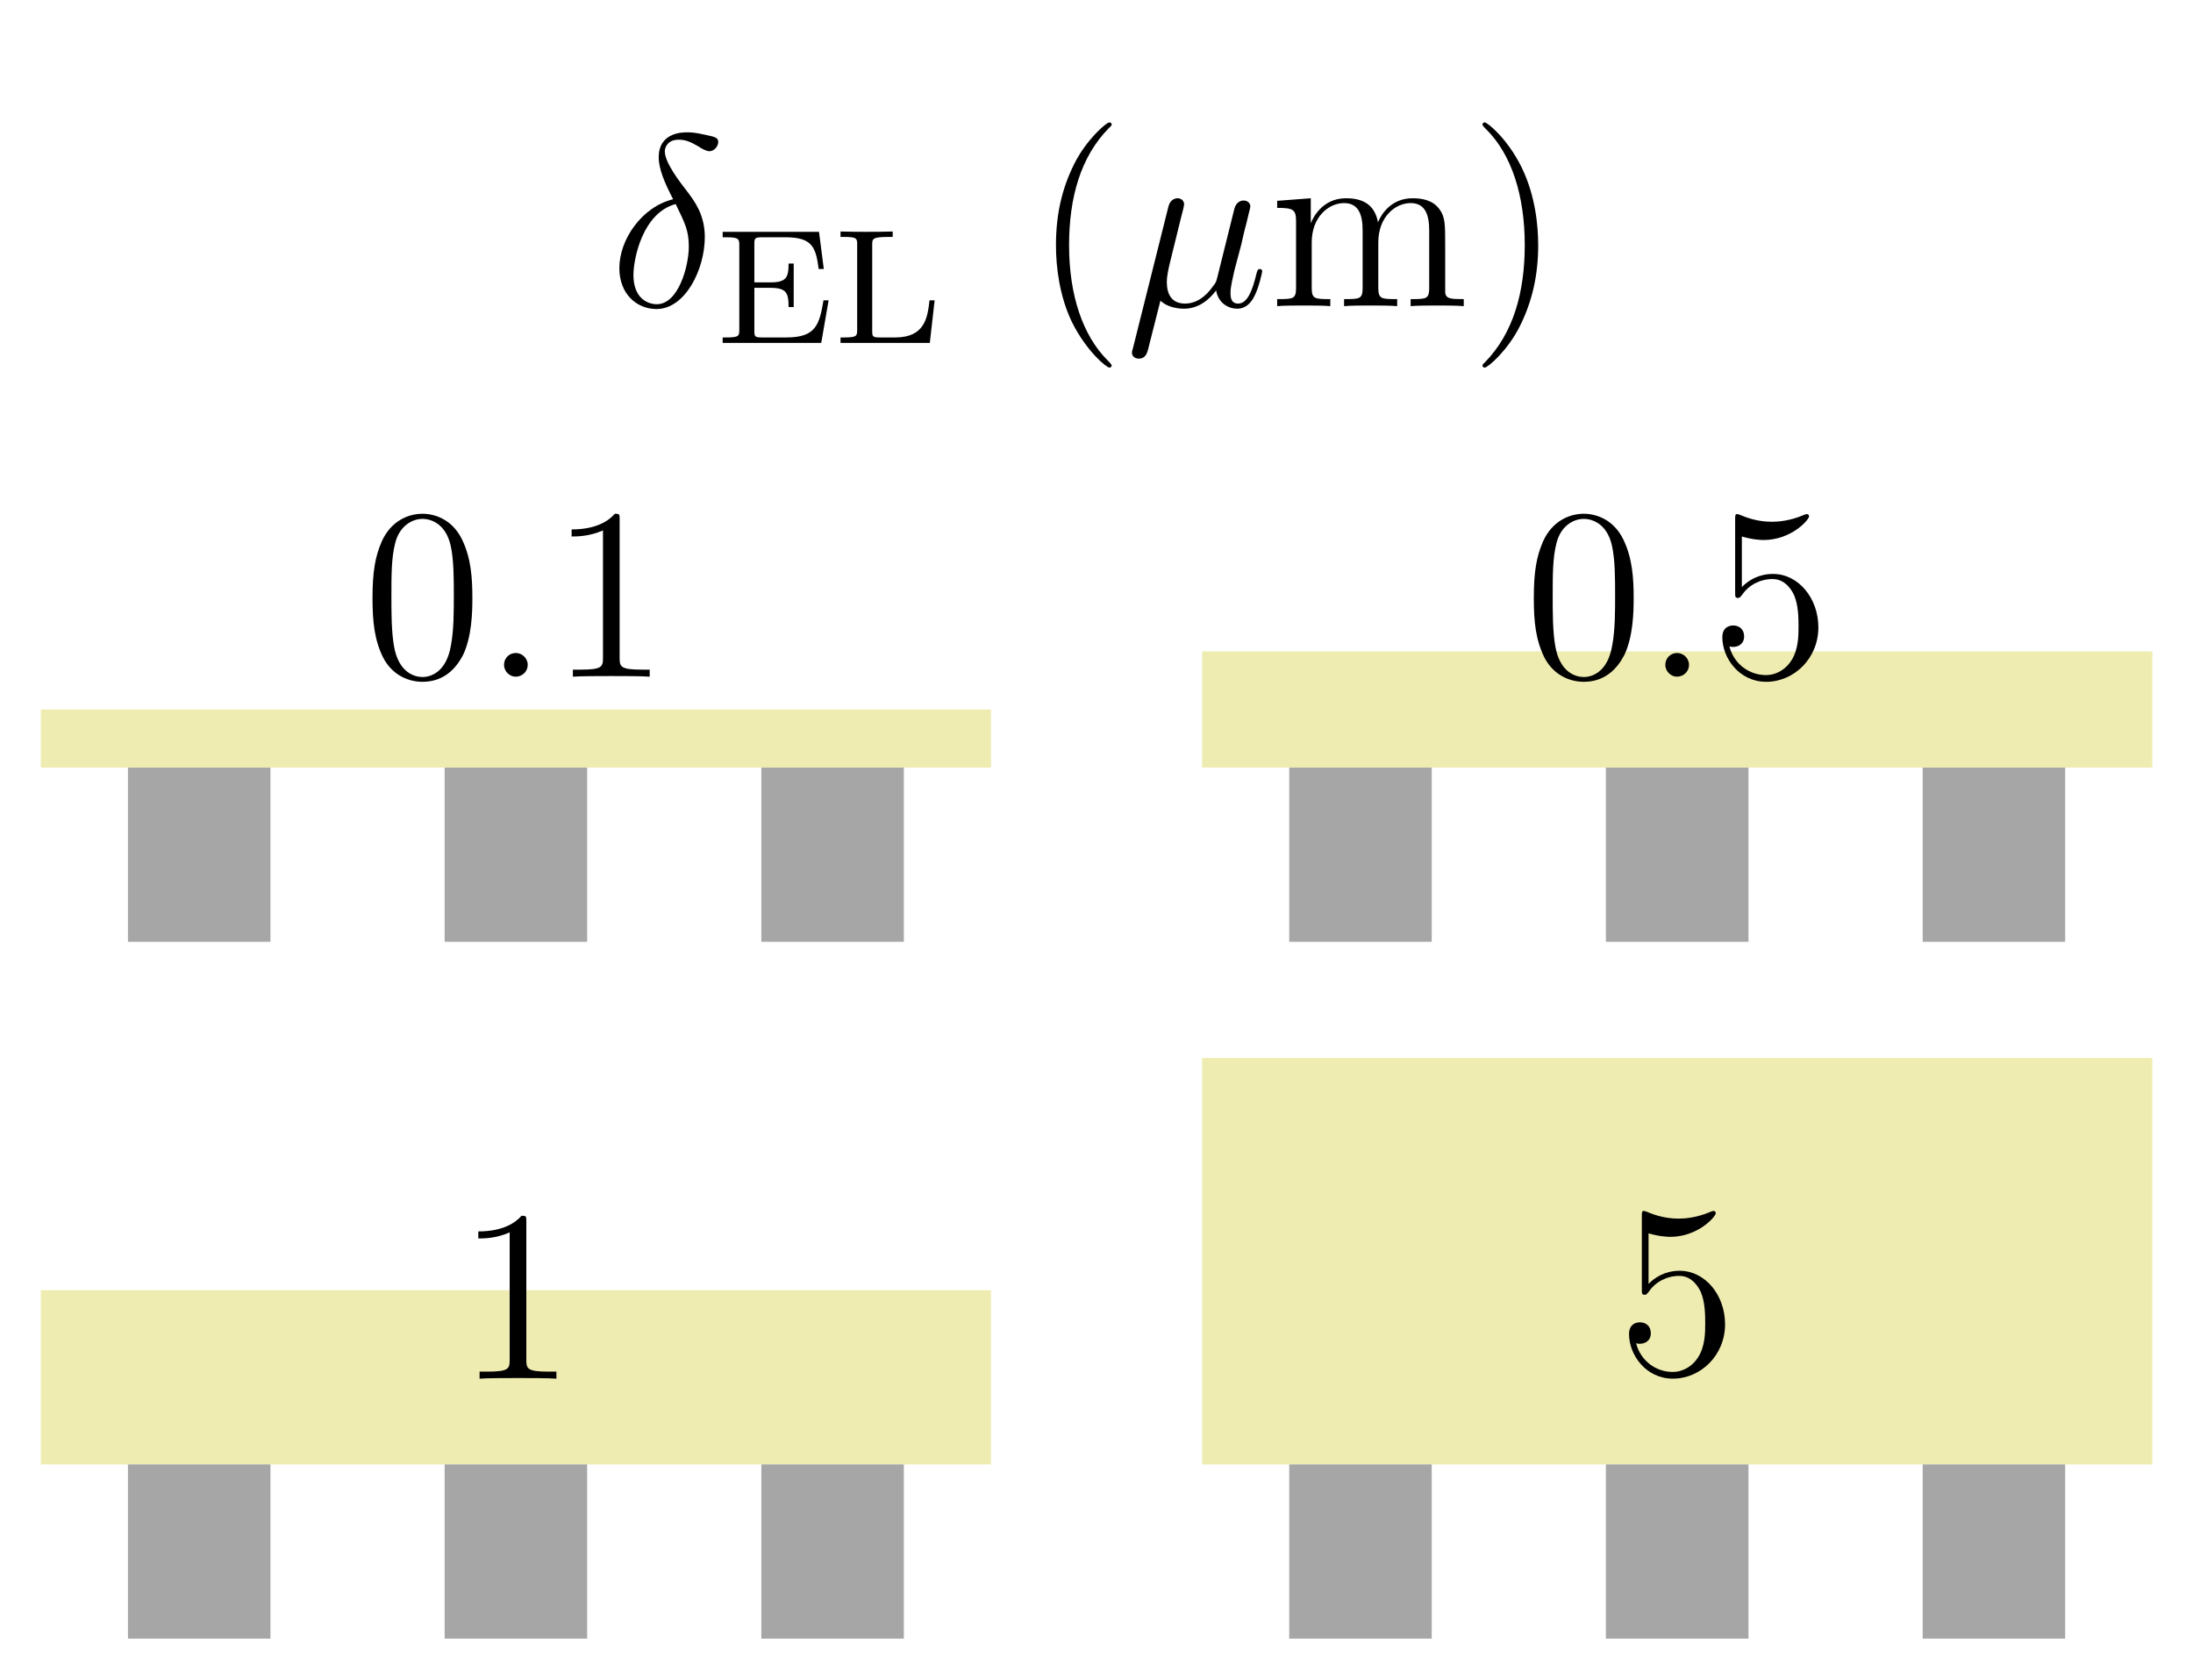
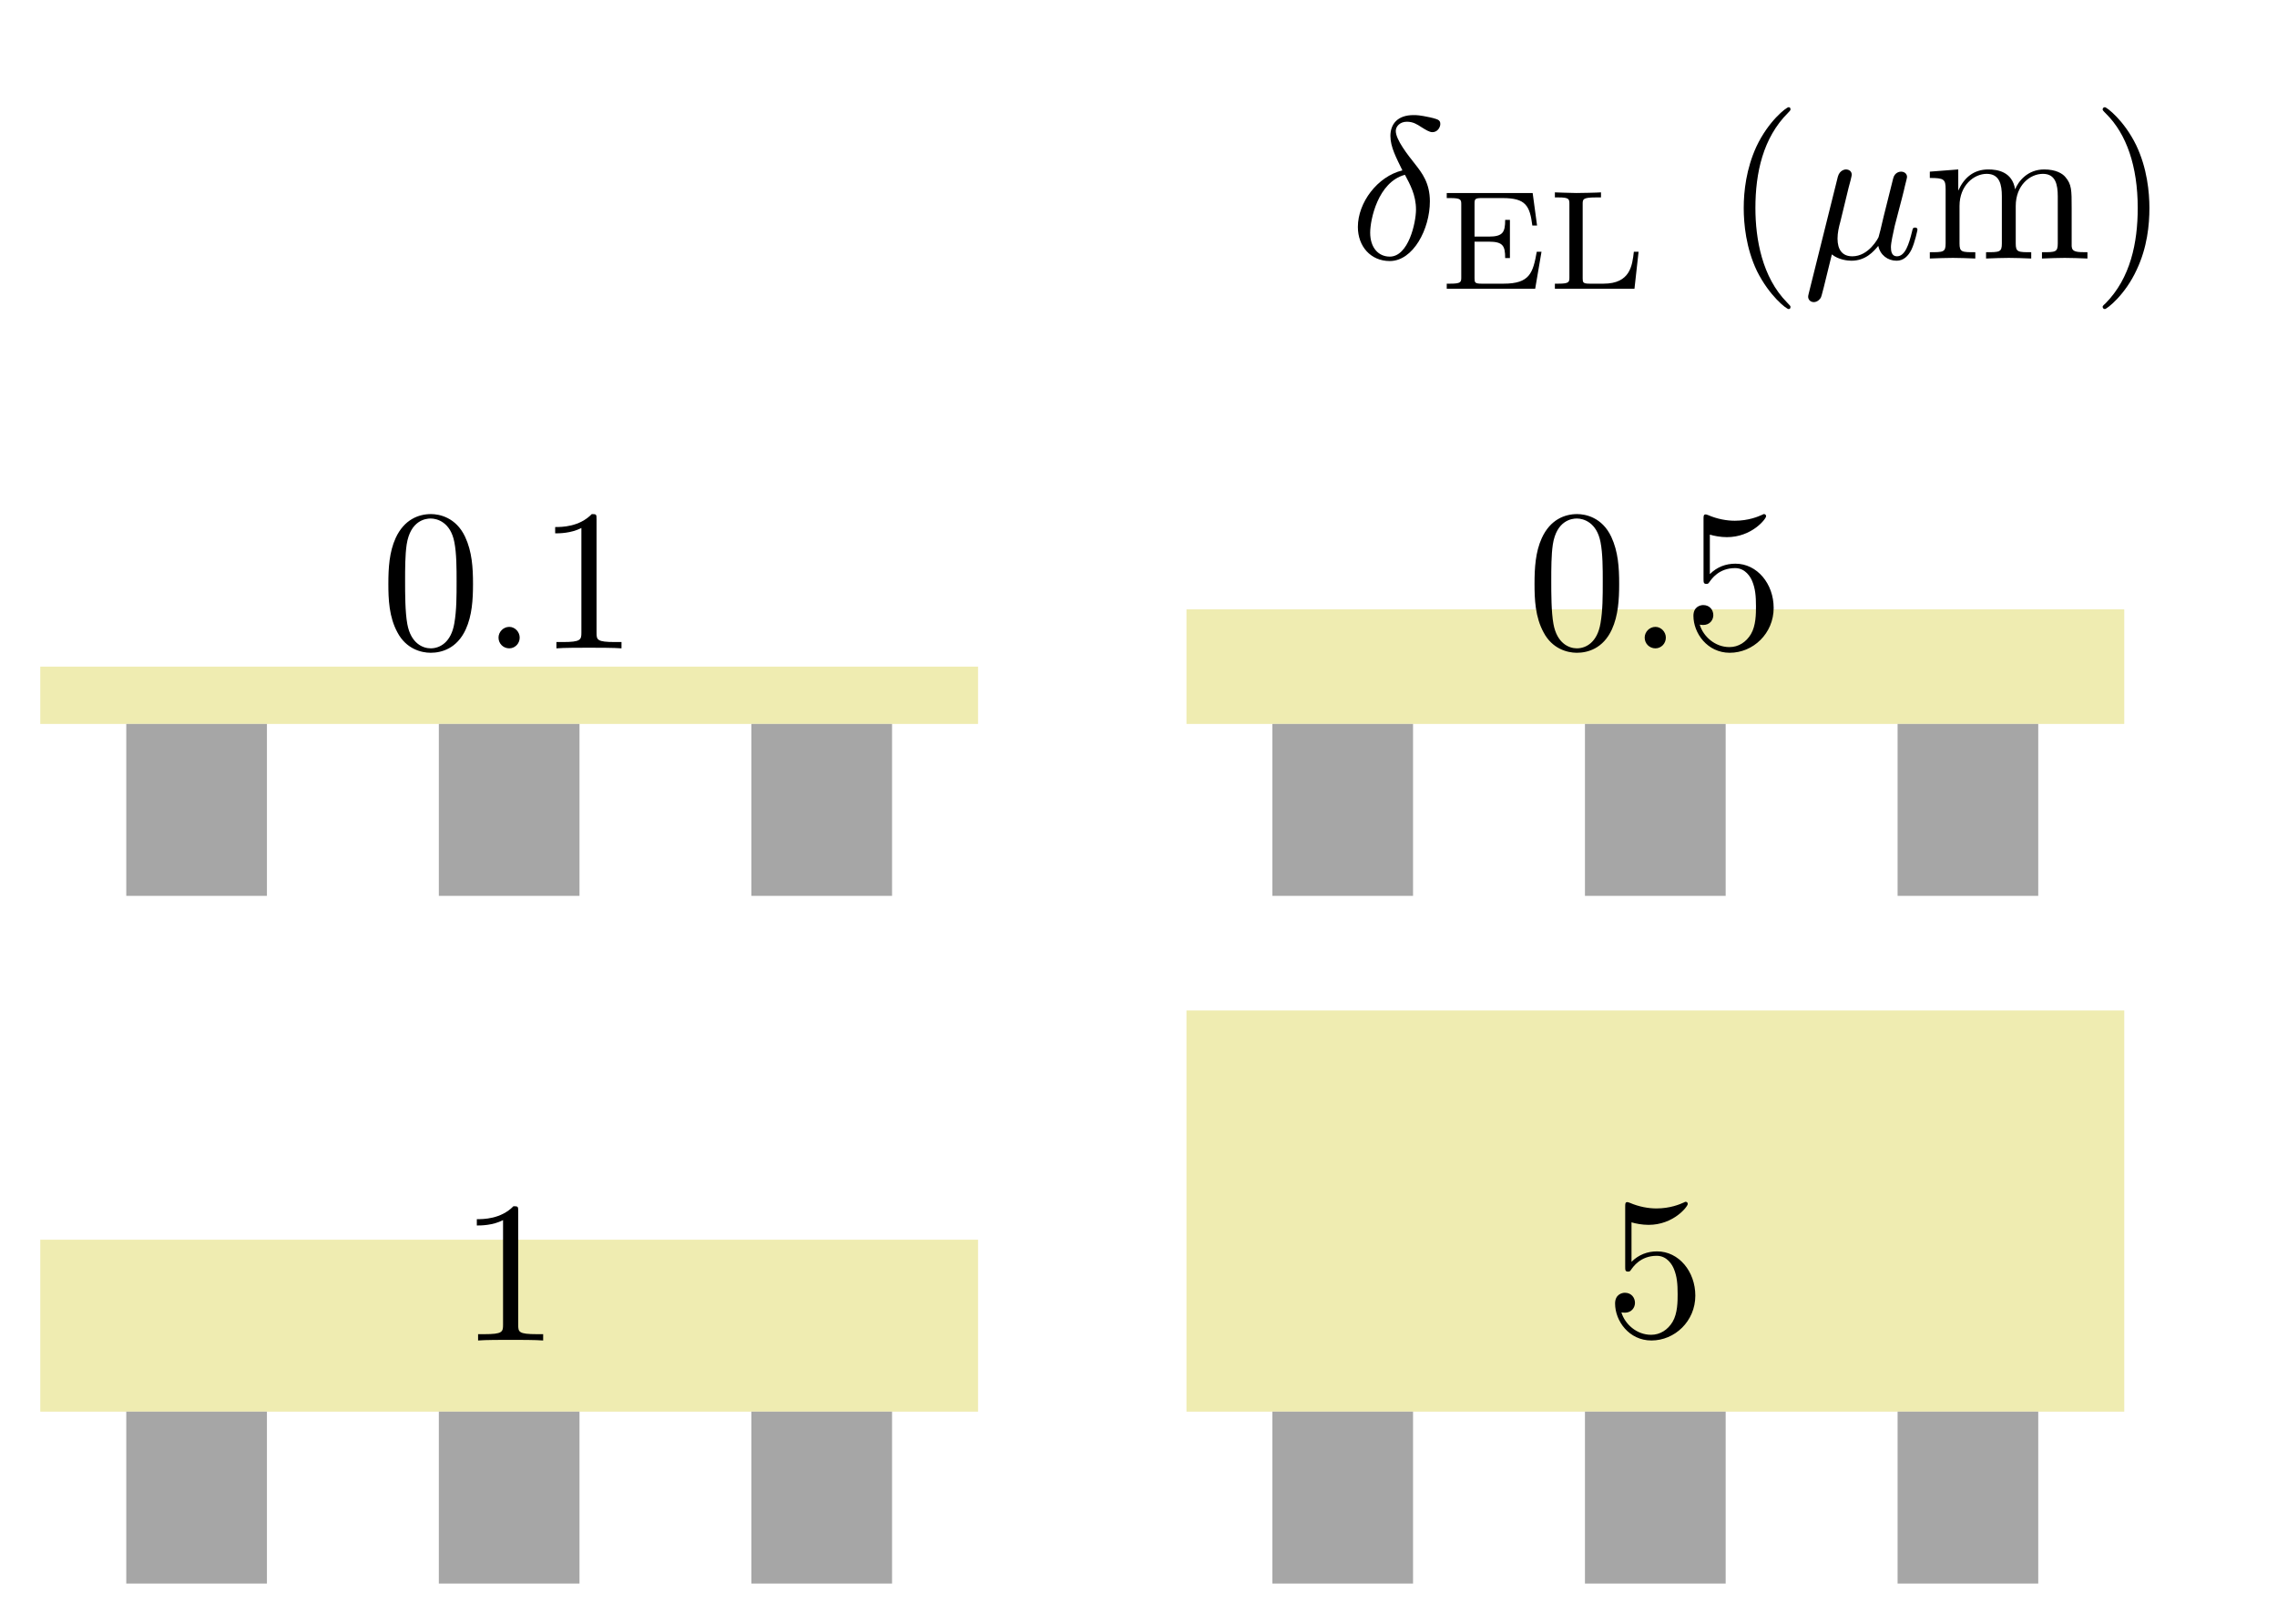
- <svg xmlns="http://www.w3.org/2000/svg" xmlns:xlink="http://www.w3.org/1999/xlink" width="107.06pt" height="81.98pt" viewBox="0 0 107.06 81.98" version="1.1" id="svg123">
+ <svg xmlns="http://www.w3.org/2000/svg" xmlns:xlink="http://www.w3.org/1999/xlink" width="112.63pt" height="80.32pt" viewBox="0 0 112.63 80.32" version="1.1" id="svg123">
  <defs id="defs41">
    <g id="g39">
      <g id="glyph-0-0" />
      <g id="glyph-0-1">
-         <path d="M 5.359 -3.828 C 5.359 -4.812 5.297 -5.781 4.859 -6.688 C 4.375 -7.688 3.516 -7.953 2.922 -7.953 C 2.234 -7.953 1.391 -7.609 0.938 -6.609 C 0.609 -5.859 0.484 -5.109 0.484 -3.828 C 0.484 -2.672 0.578 -1.797 1 -0.938 C 1.469 -0.031 2.297 0.25 2.922 0.25 C 3.953 0.25 4.547 -0.375 4.906 -1.062 C 5.328 -1.953 5.359 -3.125 5.359 -3.828 Z M 4.453 -3.969 C 4.453 -3.172 4.453 -2.266 4.312 -1.531 C 4.094 -0.219 3.328 0.016 2.922 0.016 C 2.531 0.016 1.75 -0.203 1.531 -1.5 C 1.406 -2.219 1.406 -3.125 1.406 -3.969 C 1.406 -4.953 1.406 -5.828 1.594 -6.531 C 1.797 -7.344 2.406 -7.703 2.922 -7.703 C 3.375 -7.703 4.062 -7.438 4.297 -6.406 C 4.453 -5.719 4.453 -4.781 4.453 -3.969 Z M 4.453 -3.969 " id="path3" />
+         <path d="M 4.578 -3.188 C 4.578 -3.984 4.531 -4.781 4.188 -5.516 C 3.734 -6.484 2.906 -6.641 2.5 -6.641 C 1.891 -6.641 1.172 -6.375 0.75 -5.453 C 0.438 -4.766 0.391 -3.984 0.391 -3.188 C 0.391 -2.438 0.422 -1.547 0.844 -0.781 C 1.266 0.016 2 0.219 2.484 0.219 C 3.016 0.219 3.781 0.016 4.219 -0.938 C 4.531 -1.625 4.578 -2.406 4.578 -3.188 Z M 3.766 -3.312 C 3.766 -2.562 3.766 -1.891 3.656 -1.25 C 3.5 -0.297 2.938 0 2.484 0 C 2.094 0 1.5 -0.25 1.328 -1.203 C 1.219 -1.797 1.219 -2.719 1.219 -3.312 C 1.219 -3.953 1.219 -4.609 1.297 -5.141 C 1.484 -6.328 2.234 -6.422 2.484 -6.422 C 2.812 -6.422 3.469 -6.234 3.656 -5.25 C 3.766 -4.688 3.766 -3.938 3.766 -3.312 Z M 3.766 -3.312 " id="path3" />
      </g>
      <g id="glyph-0-2">
-         <path d="M 2.203 -0.578 C 2.203 -0.906 1.922 -1.156 1.625 -1.156 C 1.281 -1.156 1.047 -0.891 1.047 -0.578 C 1.047 -0.234 1.344 0 1.609 0 C 1.938 0 2.203 -0.25 2.203 -0.578 Z M 2.203 -0.578 " id="path6" />
+         <path d="M 1.906 -0.531 C 1.906 -0.812 1.672 -1.062 1.391 -1.062 C 1.094 -1.062 0.859 -0.812 0.859 -0.531 C 0.859 -0.234 1.094 0 1.391 0 C 1.672 0 1.906 -0.234 1.906 -0.531 Z M 1.906 -0.531 " id="path6" />
      </g>
      <g id="glyph-0-3">
-         <path d="M 4.906 0 L 4.906 -0.344 L 4.531 -0.344 C 3.484 -0.344 3.438 -0.484 3.438 -0.922 L 3.438 -7.656 C 3.438 -7.938 3.438 -7.953 3.203 -7.953 C 2.922 -7.625 2.312 -7.188 1.094 -7.188 L 1.094 -6.844 C 1.359 -6.844 1.953 -6.844 2.625 -7.141 L 2.625 -0.922 C 2.625 -0.484 2.578 -0.344 1.531 -0.344 L 1.156 -0.344 L 1.156 0 C 1.484 -0.031 2.641 -0.031 3.031 -0.031 C 3.438 -0.031 4.578 -0.031 4.906 0 Z M 4.906 0 " id="path9" />
+         <path d="M 4.172 0 L 4.172 -0.312 L 3.859 -0.312 C 2.953 -0.312 2.938 -0.422 2.938 -0.781 L 2.938 -6.375 C 2.938 -6.625 2.938 -6.641 2.703 -6.641 C 2.078 -6 1.203 -6 0.891 -6 L 0.891 -5.688 C 1.094 -5.688 1.672 -5.688 2.188 -5.953 L 2.188 -0.781 C 2.188 -0.422 2.156 -0.312 1.266 -0.312 L 0.953 -0.312 L 0.953 0 C 1.297 -0.031 2.156 -0.031 2.562 -0.031 C 2.953 -0.031 3.828 -0.031 4.172 0 Z M 4.172 0 " id="path9" />
      </g>
      <g id="glyph-0-4">
-         <path d="M 5.266 -2.406 C 5.266 -3.828 4.297 -5.016 3.047 -5.016 C 2.359 -5.016 1.844 -4.703 1.531 -4.375 L 1.531 -6.844 C 2.047 -6.688 2.469 -6.672 2.594 -6.672 C 3.938 -6.672 4.812 -7.656 4.812 -7.828 C 4.812 -7.875 4.781 -7.938 4.703 -7.938 C 4.703 -7.938 4.656 -7.938 4.547 -7.891 C 3.891 -7.609 3.312 -7.562 3 -7.562 C 2.219 -7.562 1.656 -7.812 1.422 -7.906 C 1.344 -7.938 1.297 -7.938 1.297 -7.938 C 1.203 -7.938 1.203 -7.859 1.203 -7.672 L 1.203 -4.125 C 1.203 -3.906 1.203 -3.844 1.344 -3.844 C 1.406 -3.844 1.422 -3.844 1.547 -4 C 1.875 -4.484 2.438 -4.766 3.031 -4.766 C 3.672 -4.766 3.984 -4.188 4.078 -3.984 C 4.281 -3.516 4.297 -2.922 4.297 -2.469 C 4.297 -2.016 4.297 -1.344 3.953 -0.797 C 3.688 -0.375 3.234 -0.078 2.703 -0.078 C 1.906 -0.078 1.141 -0.609 0.922 -1.484 C 0.984 -1.453 1.047 -1.453 1.109 -1.453 C 1.312 -1.453 1.641 -1.562 1.641 -1.969 C 1.641 -2.312 1.406 -2.5 1.109 -2.5 C 0.891 -2.5 0.578 -2.391 0.578 -1.922 C 0.578 -0.906 1.406 0.25 2.719 0.25 C 4.078 0.25 5.266 -0.891 5.266 -2.406 Z M 5.266 -2.406 " id="path12" />
+         <path d="M 4.469 -2 C 4.469 -3.188 3.656 -4.188 2.578 -4.188 C 2.109 -4.188 1.672 -4.031 1.312 -3.672 L 1.312 -5.625 C 1.516 -5.562 1.844 -5.5 2.156 -5.5 C 3.391 -5.5 4.094 -6.406 4.094 -6.531 C 4.094 -6.594 4.062 -6.641 3.984 -6.641 C 3.984 -6.641 3.953 -6.641 3.906 -6.609 C 3.703 -6.516 3.219 -6.312 2.547 -6.312 C 2.156 -6.312 1.688 -6.391 1.219 -6.594 C 1.141 -6.625 1.109 -6.625 1.109 -6.625 C 1 -6.625 1 -6.547 1 -6.391 L 1 -3.438 C 1 -3.266 1 -3.188 1.141 -3.188 C 1.219 -3.188 1.234 -3.203 1.281 -3.266 C 1.391 -3.422 1.75 -3.969 2.562 -3.969 C 3.078 -3.969 3.328 -3.516 3.406 -3.328 C 3.562 -2.953 3.594 -2.578 3.594 -2.078 C 3.594 -1.719 3.594 -1.125 3.344 -0.703 C 3.109 -0.312 2.734 -0.062 2.281 -0.062 C 1.562 -0.062 0.984 -0.594 0.812 -1.172 C 0.844 -1.172 0.875 -1.156 0.984 -1.156 C 1.312 -1.156 1.484 -1.406 1.484 -1.641 C 1.484 -1.891 1.312 -2.141 0.984 -2.141 C 0.844 -2.141 0.5 -2.062 0.5 -1.609 C 0.5 -0.75 1.188 0.219 2.297 0.219 C 3.453 0.219 4.469 -0.734 4.469 -2 Z M 4.469 -2 " id="path12" />
      </g>
      <g id="glyph-1-0" />
      <g id="glyph-1-1">
-         <path d="M 3.109 -5.219 C 1.578 -4.844 0.484 -3.25 0.484 -1.859 C 0.484 -0.578 1.344 0.141 2.297 0.141 C 3.703 0.141 4.656 -1.797 4.656 -3.375 C 4.656 -4.453 4.156 -5.109 3.859 -5.516 C 3.422 -6.078 2.703 -7 2.703 -7.562 C 2.703 -7.766 2.859 -8.125 3.375 -8.125 C 3.75 -8.125 3.984 -8 4.344 -7.797 C 4.453 -7.719 4.719 -7.562 4.875 -7.562 C 5.125 -7.562 5.312 -7.812 5.312 -8.016 C 5.312 -8.234 5.125 -8.266 4.703 -8.359 C 4.141 -8.484 3.984 -8.484 3.781 -8.484 C 3.578 -8.484 2.406 -8.484 2.406 -7.266 C 2.406 -6.688 2.703 -6 3.109 -5.219 Z M 3.234 -4.984 C 3.688 -4.047 3.875 -3.688 3.875 -2.906 C 3.875 -1.969 3.375 -0.094 2.312 -0.094 C 1.844 -0.094 1.172 -0.406 1.172 -1.516 C 1.172 -2.297 1.609 -4.547 3.234 -4.984 Z M 3.234 -4.984 " id="path16" />
+         <path d="M 2.625 -4.359 C 1.391 -4.062 0.422 -2.766 0.422 -1.562 C 0.422 -0.594 1.062 0.125 2 0.125 C 3.156 0.125 3.984 -1.453 3.984 -2.828 C 3.984 -3.734 3.594 -4.234 3.25 -4.672 C 2.891 -5.125 2.297 -5.875 2.297 -6.312 C 2.297 -6.531 2.5 -6.766 2.844 -6.766 C 3.156 -6.766 3.344 -6.641 3.562 -6.5 C 3.766 -6.375 3.953 -6.25 4.109 -6.25 C 4.359 -6.25 4.5 -6.484 4.5 -6.656 C 4.5 -6.875 4.344 -6.891 3.984 -6.984 C 3.469 -7.094 3.328 -7.094 3.172 -7.094 C 2.391 -7.094 2.031 -6.656 2.031 -6.062 C 2.031 -5.516 2.328 -4.969 2.625 -4.359 Z M 2.75 -4.141 C 3 -3.672 3.297 -3.141 3.297 -2.422 C 3.297 -1.766 2.922 -0.094 2 -0.094 C 1.453 -0.094 1.031 -0.516 1.031 -1.281 C 1.031 -1.906 1.406 -3.781 2.75 -4.141 Z M 2.75 -4.141 " id="path16" />
      </g>
      <g id="glyph-1-2">
-         <path d="M 1.719 -0.266 C 2.016 0.016 2.469 0.125 2.875 0.125 C 3.641 0.125 4.156 -0.391 4.438 -0.766 C 4.547 -0.125 5.062 0.125 5.469 0.125 C 5.828 0.125 6.125 -0.094 6.328 -0.531 C 6.531 -0.938 6.688 -1.656 6.688 -1.703 C 6.688 -1.766 6.641 -1.812 6.578 -1.812 C 6.469 -1.812 6.453 -1.75 6.406 -1.578 C 6.234 -0.875 6 -0.125 5.516 -0.125 C 5.156 -0.125 5.141 -0.438 5.141 -0.672 C 5.141 -0.938 5.25 -1.375 5.328 -1.734 L 5.672 -3.031 C 5.719 -3.25 5.844 -3.797 5.906 -4 C 5.969 -4.297 6.109 -4.812 6.109 -4.859 C 6.109 -5.031 5.969 -5.156 5.781 -5.156 C 5.672 -5.156 5.422 -5.109 5.328 -4.75 L 4.5 -1.422 C 4.438 -1.188 4.438 -1.156 4.281 -0.969 C 4.141 -0.766 3.672 -0.125 2.922 -0.125 C 2.25 -0.125 2.031 -0.609 2.031 -1.172 C 2.031 -1.516 2.141 -1.938 2.188 -2.141 L 2.719 -4.297 C 2.781 -4.516 2.875 -4.906 2.875 -4.969 C 2.875 -5.156 2.719 -5.266 2.562 -5.266 C 2.469 -5.266 2.203 -5.234 2.109 -4.859 L 0.375 2.062 C 0.359 2.125 0.328 2.203 0.328 2.266 C 0.328 2.453 0.484 2.562 0.656 2.562 C 1 2.562 1.078 2.297 1.156 1.953 Z M 1.719 -0.266 " id="path19" />
+         <path d="M 2.297 -3.5 C 2.359 -3.703 2.453 -4.094 2.453 -4.141 C 2.453 -4.312 2.328 -4.406 2.156 -4.406 C 2.141 -4.406 1.859 -4.391 1.766 -4.047 L 0.328 1.719 C 0.297 1.844 0.297 1.859 0.297 1.891 C 0.297 2.031 0.406 2.156 0.578 2.156 C 0.781 2.156 0.906 1.969 0.922 1.938 C 0.969 1.859 1.094 1.328 1.469 -0.203 C 1.797 0.062 2.25 0.109 2.438 0.109 C 3.141 0.109 3.531 -0.344 3.766 -0.625 C 3.859 -0.172 4.234 0.109 4.672 0.109 C 5.016 0.109 5.25 -0.125 5.406 -0.438 C 5.578 -0.797 5.703 -1.406 5.703 -1.422 C 5.703 -1.531 5.609 -1.531 5.578 -1.531 C 5.484 -1.531 5.469 -1.484 5.438 -1.344 C 5.281 -0.703 5.094 -0.109 4.688 -0.109 C 4.422 -0.109 4.391 -0.375 4.391 -0.562 C 4.391 -0.781 4.5 -1.25 4.578 -1.609 L 4.859 -2.688 C 4.891 -2.828 5 -3.203 5.031 -3.359 C 5.078 -3.594 5.188 -3.969 5.188 -4.031 C 5.188 -4.203 5.047 -4.297 4.891 -4.297 C 4.844 -4.297 4.578 -4.281 4.5 -3.953 L 4.031 -2.078 C 3.922 -1.578 3.812 -1.172 3.781 -1.062 C 3.766 -1.016 3.297 -0.109 2.484 -0.109 C 1.984 -0.109 1.75 -0.438 1.75 -0.984 C 1.75 -1.266 1.812 -1.547 1.891 -1.828 Z M 2.297 -3.5 " id="path19" />
      </g>
      <g id="glyph-2-0" />
      <g id="glyph-2-1">
-         <path d="M 5.516 -2.078 L 5.266 -2.078 C 5.062 -0.875 4.891 -0.266 3.453 -0.266 L 2.266 -0.266 C 1.906 -0.266 1.891 -0.312 1.891 -0.594 L 1.891 -2.688 L 2.656 -2.688 C 3.453 -2.688 3.562 -2.453 3.562 -1.75 L 3.812 -1.75 L 3.812 -3.875 L 3.562 -3.875 C 3.562 -3.188 3.453 -2.953 2.656 -2.953 L 1.891 -2.953 L 1.891 -4.828 C 1.891 -5.094 1.906 -5.156 2.266 -5.156 L 3.406 -5.156 C 4.719 -5.156 4.891 -4.672 5.031 -3.609 L 5.281 -3.609 L 5.047 -5.422 L 0.344 -5.422 L 0.344 -5.156 L 0.531 -5.156 C 1.141 -5.156 1.156 -5.062 1.156 -4.766 L 1.156 -0.641 C 1.156 -0.344 1.141 -0.266 0.531 -0.266 L 0.344 -0.266 L 0.344 0 L 5.156 0 Z M 5.516 -2.078 " id="path23" />
+         <path d="M 5.078 -1.828 L 4.844 -1.828 C 4.656 -0.781 4.5 -0.25 3.203 -0.25 L 2.109 -0.25 C 1.781 -0.25 1.766 -0.312 1.766 -0.516 L 1.766 -2.328 L 2.469 -2.328 C 3.172 -2.328 3.281 -2.125 3.281 -1.516 L 3.516 -1.516 L 3.516 -3.406 L 3.281 -3.406 C 3.281 -2.797 3.172 -2.578 2.469 -2.578 L 1.766 -2.578 L 1.766 -4.203 C 1.766 -4.422 1.781 -4.484 2.109 -4.484 L 3.156 -4.484 C 4.297 -4.484 4.5 -4.109 4.625 -3.125 L 4.859 -3.125 L 4.641 -4.734 L 0.391 -4.734 L 0.391 -4.484 L 0.562 -4.484 C 1.094 -4.484 1.109 -4.406 1.109 -4.172 L 1.109 -0.562 C 1.109 -0.328 1.094 -0.25 0.562 -0.25 L 0.391 -0.25 L 0.391 0 L 4.766 0 Z M 5.078 -1.828 " id="path23" />
      </g>
      <g id="glyph-2-2">
-         <path d="M 4.938 -2.078 L 4.688 -2.078 C 4.594 -1.25 4.469 -0.266 3.016 -0.266 L 2.266 -0.266 C 1.906 -0.266 1.891 -0.312 1.891 -0.594 L 1.891 -4.797 C 1.891 -5.062 1.891 -5.172 2.641 -5.172 L 2.891 -5.172 L 2.891 -5.438 C 2.531 -5.422 1.953 -5.422 1.578 -5.422 C 1.047 -5.422 1.031 -5.422 0.344 -5.438 L 0.344 -5.172 L 0.531 -5.172 C 1.141 -5.172 1.156 -5.094 1.156 -4.797 L 1.156 -0.641 C 1.156 -0.344 1.141 -0.266 0.531 -0.266 L 0.344 -0.266 L 0.344 0 L 4.703 0 Z M 4.938 -2.078 " id="path26" />
+         <path d="M 4.531 -1.828 L 4.297 -1.828 C 4.219 -1.156 4.125 -0.25 2.797 -0.25 L 2.109 -0.25 C 1.781 -0.25 1.766 -0.312 1.766 -0.516 L 1.766 -4.188 C 1.766 -4.422 1.766 -4.516 2.422 -4.516 L 2.672 -4.516 L 2.672 -4.766 C 2.516 -4.75 1.625 -4.734 1.453 -4.734 C 1.188 -4.734 0.391 -4.766 0.391 -4.766 L 0.391 -4.516 L 0.562 -4.516 C 1.094 -4.516 1.109 -4.438 1.109 -4.188 L 1.109 -0.562 C 1.109 -0.328 1.094 -0.25 0.562 -0.25 L 0.391 -0.25 L 0.391 0 L 4.328 0 Z M 4.531 -1.828 " id="path26" />
      </g>
      <g id="glyph-3-0" />
      <g id="glyph-3-1">
-         <path d="M 3.891 2.906 C 3.891 2.875 3.891 2.844 3.688 2.641 C 2.484 1.438 1.812 -0.531 1.812 -2.969 C 1.812 -5.297 2.375 -7.297 3.766 -8.703 C 3.891 -8.812 3.891 -8.828 3.891 -8.875 C 3.891 -8.938 3.828 -8.969 3.781 -8.969 C 3.625 -8.969 2.641 -8.109 2.062 -6.938 C 1.453 -5.719 1.172 -4.453 1.172 -2.969 C 1.172 -1.906 1.344 -0.484 1.953 0.781 C 2.672 2.219 3.641 3 3.781 3 C 3.828 3 3.891 2.969 3.891 2.906 Z M 3.891 2.906 " id="path30" />
+         <path d="M 3.297 2.391 C 3.297 2.359 3.297 2.344 3.125 2.172 C 1.891 0.922 1.562 -0.969 1.562 -2.5 C 1.562 -4.234 1.938 -5.969 3.172 -7.203 C 3.297 -7.328 3.297 -7.344 3.297 -7.375 C 3.297 -7.453 3.266 -7.484 3.203 -7.484 C 3.094 -7.484 2.203 -6.797 1.609 -5.531 C 1.109 -4.438 0.984 -3.328 0.984 -2.5 C 0.984 -1.719 1.094 -0.516 1.641 0.625 C 2.25 1.844 3.094 2.5 3.203 2.5 C 3.266 2.5 3.297 2.469 3.297 2.391 Z M 3.297 2.391 " id="path30" />
      </g>
      <g id="glyph-3-2">
-         <path d="M 8.578 -2.906 C 8.578 -4.016 8.578 -4.344 8.297 -4.734 C 7.953 -5.203 7.391 -5.266 6.984 -5.266 C 5.984 -5.266 5.484 -4.547 5.297 -4.094 C 5.125 -5.016 4.484 -5.266 3.734 -5.266 C 2.562 -5.266 2.109 -4.281 2.016 -4.047 L 2.016 -5.266 L 0.375 -5.141 L 0.375 -4.797 C 1.188 -4.797 1.297 -4.703 1.297 -4.125 L 1.297 -0.891 C 1.297 -0.344 1.156 -0.344 0.375 -0.344 L 0.375 0 C 0.688 -0.031 1.344 -0.031 1.672 -0.031 C 2.016 -0.031 2.672 -0.031 2.969 0 L 2.969 -0.344 C 2.219 -0.344 2.062 -0.344 2.062 -0.891 L 2.062 -3.109 C 2.062 -4.359 2.891 -5.031 3.641 -5.031 C 4.375 -5.031 4.547 -4.422 4.547 -3.688 L 4.547 -0.891 C 4.547 -0.344 4.406 -0.344 3.641 -0.344 L 3.641 0 C 3.938 -0.031 4.594 -0.031 4.922 -0.031 C 5.266 -0.031 5.922 -0.031 6.234 0 L 6.234 -0.344 C 5.469 -0.344 5.312 -0.344 5.312 -0.891 L 5.312 -3.109 C 5.312 -4.359 6.141 -5.031 6.891 -5.031 C 7.625 -5.031 7.797 -4.422 7.797 -3.688 L 7.797 -0.891 C 7.797 -0.344 7.656 -0.344 6.891 -0.344 L 6.891 0 C 7.203 -0.031 7.844 -0.031 8.172 -0.031 C 8.516 -0.031 9.172 -0.031 9.484 0 L 9.484 -0.344 C 8.875 -0.344 8.578 -0.344 8.578 -0.703 Z M 8.578 -2.906 " id="path33" />
+         <path d="M 1.094 -3.422 L 1.094 -0.75 C 1.094 -0.312 0.984 -0.312 0.312 -0.312 L 0.312 0 C 0.672 -0.016 1.172 -0.031 1.453 -0.031 C 1.703 -0.031 2.219 -0.016 2.562 0 L 2.562 -0.312 C 1.891 -0.312 1.781 -0.312 1.781 -0.75 L 1.781 -2.594 C 1.781 -3.625 2.5 -4.188 3.125 -4.188 C 3.766 -4.188 3.875 -3.656 3.875 -3.078 L 3.875 -0.75 C 3.875 -0.312 3.766 -0.312 3.094 -0.312 L 3.094 0 C 3.438 -0.016 3.953 -0.031 4.219 -0.031 C 4.469 -0.031 5 -0.016 5.328 0 L 5.328 -0.312 C 4.672 -0.312 4.562 -0.312 4.562 -0.75 L 4.562 -2.594 C 4.562 -3.625 5.266 -4.188 5.906 -4.188 C 6.531 -4.188 6.641 -3.656 6.641 -3.078 L 6.641 -0.75 C 6.641 -0.312 6.531 -0.312 5.859 -0.312 L 5.859 0 C 6.203 -0.016 6.719 -0.031 6.984 -0.031 C 7.25 -0.031 7.766 -0.016 8.109 0 L 8.109 -0.312 C 7.594 -0.312 7.344 -0.312 7.328 -0.609 L 7.328 -2.516 C 7.328 -3.375 7.328 -3.672 7.016 -4.031 C 6.875 -4.203 6.547 -4.406 5.969 -4.406 C 5.141 -4.406 4.688 -3.812 4.531 -3.422 C 4.391 -4.297 3.656 -4.406 3.203 -4.406 C 2.469 -4.406 2 -3.984 1.719 -3.359 L 1.719 -4.406 L 0.312 -4.297 L 0.312 -3.984 C 1.016 -3.984 1.094 -3.922 1.094 -3.422 Z M 1.094 -3.422 " id="path33" />
      </g>
      <g id="glyph-3-3">
-         <path d="M 3.375 -2.969 C 3.375 -3.891 3.25 -5.359 2.578 -6.75 C 1.875 -8.188 0.891 -8.969 0.766 -8.969 C 0.719 -8.969 0.656 -8.938 0.656 -8.875 C 0.656 -8.828 0.656 -8.812 0.859 -8.609 C 2.062 -7.406 2.719 -5.422 2.719 -2.984 C 2.719 -0.672 2.156 1.328 0.781 2.734 C 0.656 2.844 0.656 2.875 0.656 2.906 C 0.656 2.969 0.719 3 0.766 3 C 0.922 3 1.906 2.141 2.484 0.969 C 3.094 -0.25 3.375 -1.547 3.375 -2.969 Z M 3.375 -2.969 " id="path36" />
+         <path d="M 2.875 -2.5 C 2.875 -3.266 2.766 -4.469 2.219 -5.609 C 1.625 -6.828 0.766 -7.484 0.672 -7.484 C 0.609 -7.484 0.562 -7.438 0.562 -7.375 C 0.562 -7.344 0.562 -7.328 0.75 -7.141 C 1.734 -6.156 2.297 -4.578 2.297 -2.5 C 2.297 -0.781 1.938 0.969 0.703 2.219 C 0.562 2.344 0.562 2.359 0.562 2.391 C 0.562 2.453 0.609 2.5 0.672 2.5 C 0.766 2.5 1.672 1.812 2.25 0.547 C 2.766 -0.547 2.875 -1.656 2.875 -2.5 Z M 2.875 -2.5 " id="path36" />
      </g>
    </g>
  </defs>
-   <path fill-rule="nonzero" fill="rgb(90.999%, 89.4%, 56.499%)" fill-opacity="0.7" d="M 1.992 37.469 L 1.992 34.633 L 48.379 34.633 L 48.379 37.469 Z M 1.992 37.469 " id="path43" />
-   <path fill-rule="nonzero" fill="rgb(65.099%, 65.099%, 65.099%)" fill-opacity="1" d="M 6.246 37.469 L 6.246 45.973 L 13.203 45.973 L 13.203 37.469 Z M 6.246 37.469 " id="path45" />
-   <path fill-rule="nonzero" fill="rgb(65.099%, 65.099%, 65.099%)" fill-opacity="1" d="M 21.707 37.469 L 21.707 45.973 L 28.664 45.973 L 28.664 37.469 Z M 21.707 37.469 " id="path47" />
-   <path fill-rule="nonzero" fill="rgb(65.099%, 65.099%, 65.099%)" fill-opacity="1" d="M 37.168 37.469 L 37.168 45.973 L 44.125 45.973 L 44.125 37.469 Z M 37.168 37.469 " id="path49" />
+   <path fill-rule="nonzero" fill="rgb(90.999%, 89.4%, 56.499%)" fill-opacity="0.7" d="M 1.992 35.809 L 1.992 32.973 L 48.379 32.973 L 48.379 35.809 Z M 1.992 35.809 " id="path43" />
+   <path fill-rule="nonzero" fill="rgb(65.099%, 65.099%, 65.099%)" fill-opacity="1" d="M 6.246 35.809 L 6.246 44.312 L 13.203 44.312 L 13.203 35.809 Z M 6.246 35.809 " id="path45" />
+   <path fill-rule="nonzero" fill="rgb(65.099%, 65.099%, 65.099%)" fill-opacity="1" d="M 21.707 35.809 L 21.707 44.312 L 28.664 44.312 L 28.664 35.809 Z M 21.707 35.809 " id="path47" />
+   <path fill-rule="nonzero" fill="rgb(65.099%, 65.099%, 65.099%)" fill-opacity="1" d="M 37.168 35.809 L 37.168 44.312 L 44.125 44.312 L 44.125 35.809 Z M 37.168 35.809 " id="path49" />
  <g fill="rgb(0%, 0%, 0%)" fill-opacity="1" id="g57">
-     <use xlink:href="#glyph-0-1" x="17.702" y="33.032" id="use51" />
-     <use xlink:href="#glyph-0-2" x="23.56" y="33.032" id="use53" />
-     <use xlink:href="#glyph-0-3" x="26.812" y="33.032" id="use55" />
+     <use xlink:href="#glyph-0-1" x="18.819" y="32.069" id="use51" />
+     <use xlink:href="#glyph-0-2" x="23.8" y="32.069" id="use53" />
+     <use xlink:href="#glyph-0-3" x="26.57" y="32.069" id="use55" />
  </g>
-   <path fill-rule="nonzero" fill="rgb(90.999%, 89.4%, 56.499%)" fill-opacity="0.7" d="M 58.688 37.469 L 58.688 31.797 L 105.074 31.797 L 105.074 37.469 Z M 58.688 37.469 " id="path59" />
-   <path fill-rule="nonzero" fill="rgb(65.099%, 65.099%, 65.099%)" fill-opacity="1" d="M 62.938 37.469 L 62.938 45.973 L 69.895 45.973 L 69.895 37.469 Z M 62.938 37.469 " id="path61" />
-   <path fill-rule="nonzero" fill="rgb(65.099%, 65.099%, 65.099%)" fill-opacity="1" d="M 78.398 37.469 L 78.398 45.973 L 85.359 45.973 L 85.359 37.469 Z M 78.398 37.469 " id="path63" />
-   <path fill-rule="nonzero" fill="rgb(65.099%, 65.099%, 65.099%)" fill-opacity="1" d="M 93.863 37.469 L 93.863 45.973 L 100.82 45.973 L 100.82 37.469 Z M 93.863 37.469 " id="path65" />
+   <path fill-rule="nonzero" fill="rgb(90.999%, 89.4%, 56.499%)" fill-opacity="0.7" d="M 58.688 35.809 L 58.688 30.141 L 105.074 30.141 L 105.074 35.809 Z M 58.688 35.809 " id="path59" />
+   <path fill-rule="nonzero" fill="rgb(65.099%, 65.099%, 65.099%)" fill-opacity="1" d="M 62.938 35.809 L 62.938 44.312 L 69.895 44.312 L 69.895 35.809 Z M 62.938 35.809 " id="path61" />
+   <path fill-rule="nonzero" fill="rgb(65.099%, 65.099%, 65.099%)" fill-opacity="1" d="M 78.398 35.809 L 78.398 44.312 L 85.359 44.312 L 85.359 35.809 Z M 78.398 35.809 " id="path63" />
+   <path fill-rule="nonzero" fill="rgb(65.099%, 65.099%, 65.099%)" fill-opacity="1" d="M 93.863 35.809 L 93.863 44.312 L 100.82 44.312 L 100.82 35.809 Z M 93.863 35.809 " id="path65" />
  <g fill="rgb(0%, 0%, 0%)" fill-opacity="1" id="g73">
-     <use xlink:href="#glyph-0-1" x="74.395" y="33.032" id="use67" />
-     <use xlink:href="#glyph-0-2" x="80.253" y="33.032" id="use69" />
-     <use xlink:href="#glyph-0-4" x="83.505" y="33.032" id="use71" />
+     <use xlink:href="#glyph-0-1" x="75.513" y="32.069" id="use67" />
+     <use xlink:href="#glyph-0-2" x="80.494" y="32.069" id="use69" />
+     <use xlink:href="#glyph-0-4" x="83.264" y="32.069" id="use71" />
  </g>
-   <path fill-rule="nonzero" fill="rgb(90.999%, 89.4%, 56.499%)" fill-opacity="0.7" d="M 1.992 71.484 L 1.992 62.98 L 48.379 62.98 L 48.379 71.484 Z M 1.992 71.484 " id="path75" />
-   <path fill-rule="nonzero" fill="rgb(65.099%, 65.099%, 65.099%)" fill-opacity="1" d="M 6.246 71.484 L 6.246 79.988 L 13.203 79.988 L 13.203 71.484 Z M 6.246 71.484 " id="path77" />
-   <path fill-rule="nonzero" fill="rgb(65.099%, 65.099%, 65.099%)" fill-opacity="1" d="M 21.707 71.484 L 21.707 79.988 L 28.664 79.988 L 28.664 71.484 Z M 21.707 71.484 " id="path79" />
-   <path fill-rule="nonzero" fill="rgb(65.099%, 65.099%, 65.099%)" fill-opacity="1" d="M 37.168 71.484 L 37.168 79.988 L 44.125 79.988 L 44.125 71.484 Z M 37.168 71.484 " id="path81" />
+   <path fill-rule="nonzero" fill="rgb(90.999%, 89.4%, 56.499%)" fill-opacity="0.7" d="M 1.992 69.824 L 1.992 61.32 L 48.379 61.32 L 48.379 69.824 Z M 1.992 69.824 " id="path75" />
+   <path fill-rule="nonzero" fill="rgb(65.099%, 65.099%, 65.099%)" fill-opacity="1" d="M 6.246 69.824 L 6.246 78.328 L 13.203 78.328 L 13.203 69.824 Z M 6.246 69.824 " id="path77" />
+   <path fill-rule="nonzero" fill="rgb(65.099%, 65.099%, 65.099%)" fill-opacity="1" d="M 21.707 69.824 L 21.707 78.328 L 28.664 78.328 L 28.664 69.824 Z M 21.707 69.824 " id="path79" />
+   <path fill-rule="nonzero" fill="rgb(65.099%, 65.099%, 65.099%)" fill-opacity="1" d="M 37.168 69.824 L 37.168 78.328 L 44.125 78.328 L 44.125 69.824 Z M 37.168 69.824 " id="path81" />
  <g fill="rgb(0%, 0%, 0%)" fill-opacity="1" id="g85">
-     <use xlink:href="#glyph-0-3" x="22.257" y="67.299" id="use83" />
+     <use xlink:href="#glyph-0-3" x="22.695" y="66.304" id="use83" />
  </g>
-   <path fill-rule="nonzero" fill="rgb(90.999%, 89.4%, 56.499%)" fill-opacity="0.7" d="M 58.688 71.484 L 58.688 51.641 L 105.074 51.641 L 105.074 71.484 Z M 58.688 71.484 " id="path87" />
-   <path fill-rule="nonzero" fill="rgb(65.099%, 65.099%, 65.099%)" fill-opacity="1" d="M 62.938 71.484 L 62.938 79.988 L 69.895 79.988 L 69.895 71.484 Z M 62.938 71.484 " id="path89" />
-   <path fill-rule="nonzero" fill="rgb(65.099%, 65.099%, 65.099%)" fill-opacity="1" d="M 78.398 71.484 L 78.398 79.988 L 85.359 79.988 L 85.359 71.484 Z M 78.398 71.484 " id="path91" />
-   <path fill-rule="nonzero" fill="rgb(65.099%, 65.099%, 65.099%)" fill-opacity="1" d="M 93.863 71.484 L 93.863 79.988 L 100.82 79.988 L 100.82 71.484 Z M 93.863 71.484 " id="path93" />
+   <path fill-rule="nonzero" fill="rgb(90.999%, 89.4%, 56.499%)" fill-opacity="0.7" d="M 58.688 69.824 L 58.688 49.98 L 105.074 49.98 L 105.074 69.824 Z M 58.688 69.824 " id="path87" />
+   <path fill-rule="nonzero" fill="rgb(65.099%, 65.099%, 65.099%)" fill-opacity="1" d="M 62.938 69.824 L 62.938 78.328 L 69.895 78.328 L 69.895 69.824 Z M 62.938 69.824 " id="path89" />
+   <path fill-rule="nonzero" fill="rgb(65.099%, 65.099%, 65.099%)" fill-opacity="1" d="M 78.398 69.824 L 78.398 78.328 L 85.359 78.328 L 85.359 69.824 Z M 78.398 69.824 " id="path91" />
+   <path fill-rule="nonzero" fill="rgb(65.099%, 65.099%, 65.099%)" fill-opacity="1" d="M 93.863 69.824 L 93.863 78.328 L 100.82 78.328 L 100.82 69.824 Z M 93.863 69.824 " id="path93" />
  <g fill="rgb(0%, 0%, 0%)" fill-opacity="1" id="g97">
-     <use xlink:href="#glyph-0-4" x="78.95" y="67.048" id="use95" />
+     <use xlink:href="#glyph-0-4" x="79.389" y="66.085" id="use95" />
  </g>
  <g fill="rgb(0%, 0%, 0%)" fill-opacity="1" id="g101">
-     <use xlink:href="#glyph-1-1" x="29.752" y="14.944" id="use99" />
+     <use xlink:href="#glyph-1-1" x="66.744" y="12.787" id="use99" />
  </g>
  <g fill="rgb(0%, 0%, 0%)" fill-opacity="1" id="g107">
-     <use xlink:href="#glyph-2-1" x="34.936" y="16.738" id="use103" />
-     <use xlink:href="#glyph-2-2" x="40.69" y="16.738" id="use105" />
+     <use xlink:href="#glyph-2-1" x="71.171" y="14.281" id="use103" />
+     <use xlink:href="#glyph-2-2" x="76.52" y="14.281" id="use105" />
  </g>
  <g fill="rgb(0%, 0%, 0%)" fill-opacity="1" id="g111">
-     <use xlink:href="#glyph-3-1" x="50.379" y="14.944" id="use109" />
+     <use xlink:href="#glyph-3-1" x="85.268" y="12.787" id="use109" />
  </g>
  <g fill="rgb(0%, 0%, 0%)" fill-opacity="1" id="g115">
-     <use xlink:href="#glyph-1-2" x="54.932" y="14.944" id="use113" />
+     <use xlink:href="#glyph-1-2" x="89.142" y="12.787" id="use113" />
  </g>
  <g fill="rgb(0%, 0%, 0%)" fill-opacity="1" id="g121">
-     <use xlink:href="#glyph-3-2" x="61.975" y="14.944" id="use117" />
-     <use xlink:href="#glyph-3-3" x="71.718" y="14.944" id="use119" />
+     <use xlink:href="#glyph-3-2" x="95.145" y="12.787" id="use117" />
+     <use xlink:href="#glyph-3-3" x="103.444" y="12.787" id="use119" />
  </g>
</svg>
